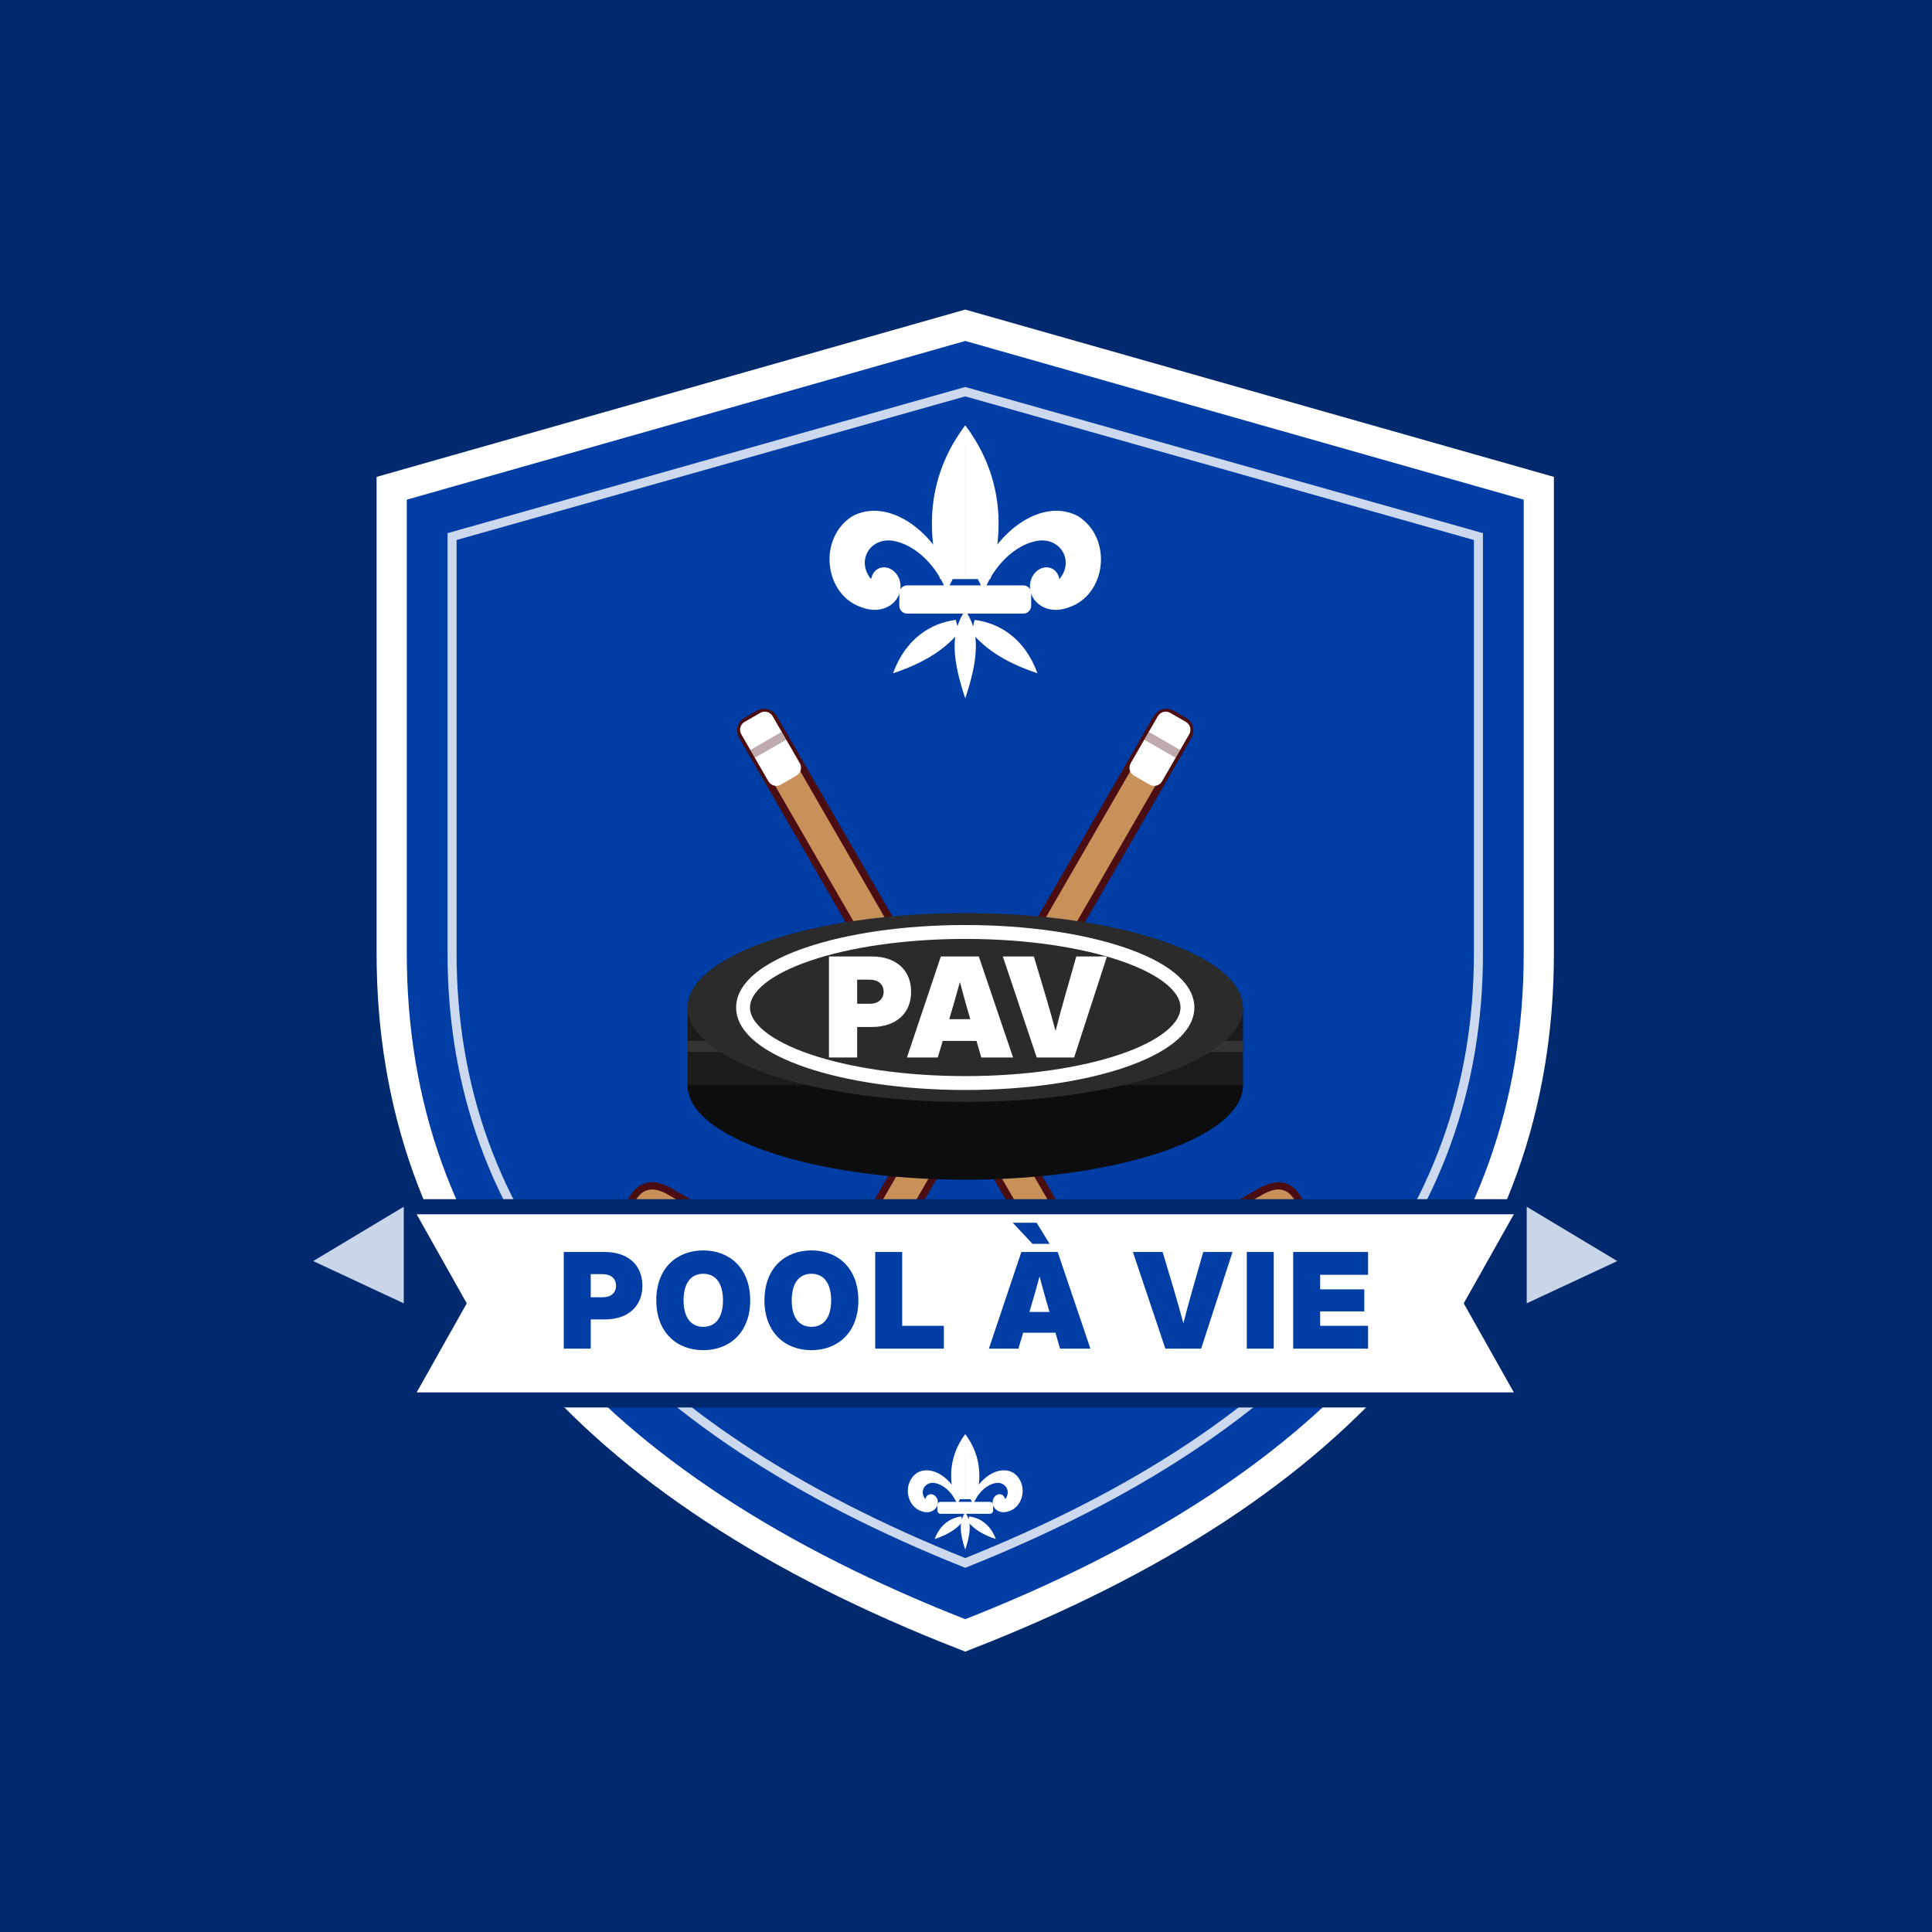
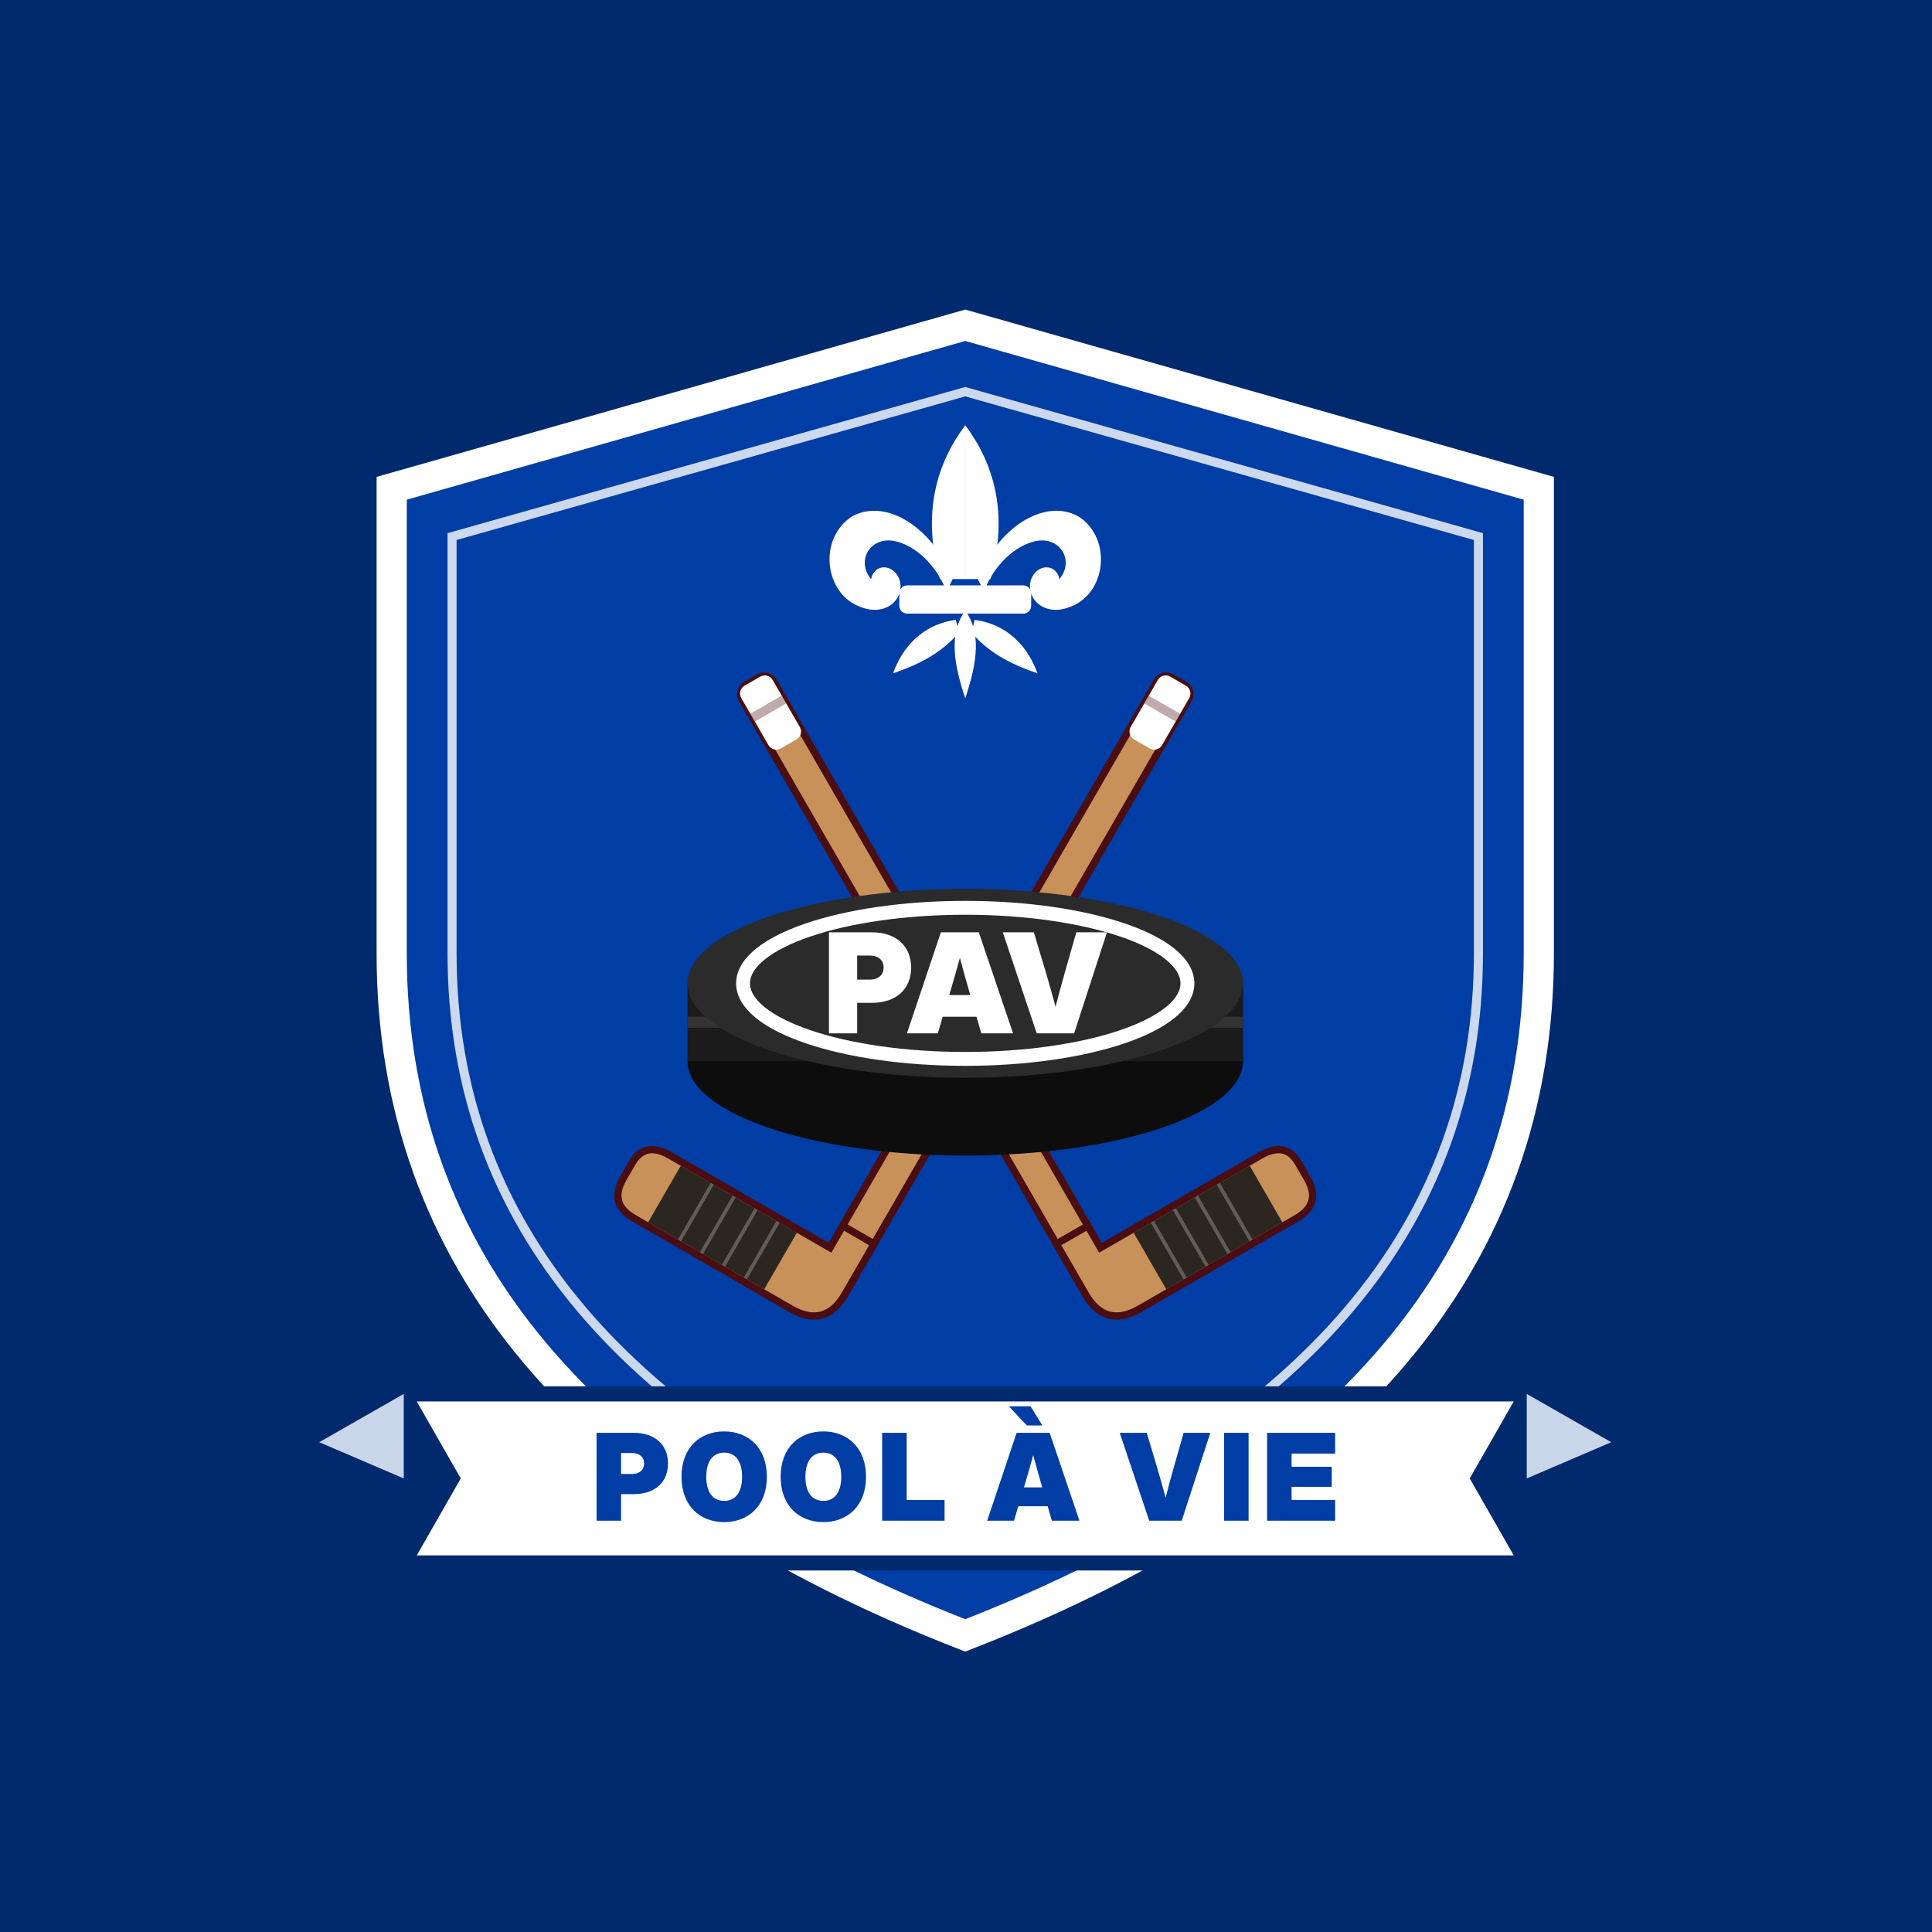
<svg xmlns="http://www.w3.org/2000/svg" viewBox="0 0 512 512">
  <rect width="512" height="512" fill="#00296e" />
  <g transform="translate(51 51) scale(.8)">
    <path d="M256 44 L446 98 L446 252 Q446 404 256 478 Q66 404 66 252 L66 98 Z" fill="#003da5" stroke="#ffffff" stroke-width="10" />
    <path d="M256 66 L426 114 L426 252 Q426 386 256 454 Q86 386 86 252 L86 114 Z" fill="none" stroke="#ffffff" stroke-width="3" opacity=".8" />
    <g transform="translate(204.0 74) scale(1.04)">
      <g fill="#ffffff">
        <path d="M50 3 C59 15 64 31 58 52 L50 52 Z M46 52 C40 36 25 26 14 32 C3 39 5 57 17 61 C25 64 31 58 29 52 C27 47 21 47 20 52 C15 46 20 38 28 40 C36 42 42 50 44 56 Z M47 65 C39 66 31 71 27 82 C36 79 43 75 48 69 Z" />
        <path d="M50 3 C59 15 64 31 58 52 L50 52 Z M46 52 C40 36 25 26 14 32 C3 39 5 57 17 61 C25 64 31 58 29 52 C27 47 21 47 20 52 C15 46 20 38 28 40 C36 42 42 50 44 56 Z M47 65 C39 66 31 71 27 82 C36 79 43 75 48 69 Z" transform="translate(100 0) scale(-1 1)" />
        <rect x="29" y="54" width="42" height="9" rx="2.5" />
        <path d="M50 62 C55 69 54 78 50 90 C46 78 45 69 50 62 Z" />
      </g>
    </g>
-     <g transform="translate(256 296) scale(0.6)">
+     <g transform="translate(256 284) scale(0.6)">
      <g transform="rotate(-30) translate(0 -20)">
        <g>
          <rect x="-10" y="-215" width="20" height="360" rx="6" fill="#c8915a" stroke="#4a0d12" stroke-width="4" />
          <rect x="-10" y="-215" width="20" height="40" rx="5" fill="#ffffff" />
          <rect x="-10" y="-200" width="20" height="5" fill="#4a0d12" opacity=".35" />
          <path d="M-10 138 L-10 170 Q-10 192 12 192 L112 192 Q128 192 128 176 L128 166 Q128 152 112 152 L10 152 L10 138 Z" fill="#c8915a" stroke="#4a0d12" stroke-width="4" />
          <rect x="30" y="154" width="74" height="36" fill="#1b1b1b" opacity=".9" />
          <path d="M42 154 L42 190 M56 154 L56 190 M70 154 L70 190 M84 154 L84 190" stroke="#fff" stroke-width="2" opacity=".25" />
        </g>
      </g>
      <g transform="rotate(30) scale(-1 1) translate(0 -20)">
        <g>
          <rect x="-10" y="-215" width="20" height="360" rx="6" fill="#c8915a" stroke="#4a0d12" stroke-width="4" />
          <rect x="-10" y="-215" width="20" height="40" rx="5" fill="#ffffff" />
          <rect x="-10" y="-200" width="20" height="5" fill="#4a0d12" opacity=".35" />
          <path d="M-10 138 L-10 170 Q-10 192 12 192 L112 192 Q128 192 128 176 L128 166 Q128 152 112 152 L10 152 L10 138 Z" fill="#c8915a" stroke="#4a0d12" stroke-width="4" />
          <rect x="30" y="154" width="74" height="36" fill="#1b1b1b" opacity=".9" />
          <path d="M42 154 L42 190 M56 154 L56 190 M70 154 L70 190 M84 154 L84 190" stroke="#fff" stroke-width="2" opacity=".25" />
        </g>
      </g>
    </g>
    <g>
-       <ellipse cx="256" cy="295.76" rx="92" ry="31.28" fill="#0d0d0d" />
-       <rect x="164" y="270" width="184" height="25.76" fill="#1b1b1b" />
-       <path d="M164 282.88 h184" stroke="#333" stroke-width="3.68" />
-       <ellipse cx="256" cy="270" rx="92" ry="31.28" fill="#2b2b2b" />
-       <ellipse cx="256" cy="270" rx="73.6" ry="25.024" fill="none" stroke="#ffffff" stroke-width="4.6" />
-       <text x="256" y="286.56" text-anchor="middle" font-family="Inter Display" font-weight="900" font-size="46" fill="#ffffff" letter-spacing="2">PAV</text>
+       <ellipse cx="256" cy="287.76" rx="92" ry="31.28" fill="#0d0d0d" />
+       <rect x="164" y="262" width="184" height="25.76" fill="#1b1b1b" />
+       <path d="M164 274.88 h184" stroke="#333" stroke-width="3.68" />
+       <ellipse cx="256" cy="262" rx="92" ry="31.28" fill="#2b2b2b" />
+       <ellipse cx="256" cy="262" rx="73.6" ry="25.024" fill="none" stroke="#ffffff" stroke-width="4.6" />
+       <text x="256" y="278.56" text-anchor="middle" font-family="Inter Display" font-weight="900" font-size="46" fill="#ffffff" letter-spacing="2">PAV</text>
    </g>
-     <path d="M70 336 L442 336 L424 368 L442 400 L70 400 L88 368 Z" fill="#ffffff" stroke="#00296e" stroke-width="5" />
-     <path d="M70 336 L40 354 L70 368 Z M442 336 L472 354 L442 368 Z" fill="#c9d6ea" />
-     <text x="256" y="383" text-anchor="middle" font-family="Inter Display" font-weight="900" font-size="44" fill="#003da5" letter-spacing="3">POOL À VIE</text>
-     <g transform="translate(234.0 410) scale(0.44)">
-       <g fill="#ffffff">
-         <path d="M50 3 C59 15 64 31 58 52 L50 52 Z M46 52 C40 36 25 26 14 32 C3 39 5 57 17 61 C25 64 31 58 29 52 C27 47 21 47 20 52 C15 46 20 38 28 40 C36 42 42 50 44 56 Z M47 65 C39 66 31 71 27 82 C36 79 43 75 48 69 Z" />
-         <path d="M50 3 C59 15 64 31 58 52 L50 52 Z M46 52 C40 36 25 26 14 32 C3 39 5 57 17 61 C25 64 31 58 29 52 C27 47 21 47 20 52 C15 46 20 38 28 40 C36 42 42 50 44 56 Z M47 65 C39 66 31 71 27 82 C36 79 43 75 48 69 Z" transform="translate(100 0) scale(-1 1)" />
-         <rect x="29" y="54" width="42" height="9" rx="2.5" />
-         <path d="M50 62 C55 69 54 78 50 90 C46 78 45 69 50 62 Z" />
-       </g>
-     </g>
+     <path d="M70 398 L442 398 L426 426 L442 454 L70 454 L86 426 Z" fill="#ffffff" stroke="#00296e" stroke-width="5" />
+     <path d="M70 398 L42 414 L70 426 Z M442 398 L470 414 L442 426 Z" fill="#c9d6ea" />
+     <text x="256" y="440" text-anchor="middle" font-family="Inter Display" font-weight="900" font-size="40" fill="#003da5" letter-spacing="3">POOL À VIE</text>
  </g>
</svg>
